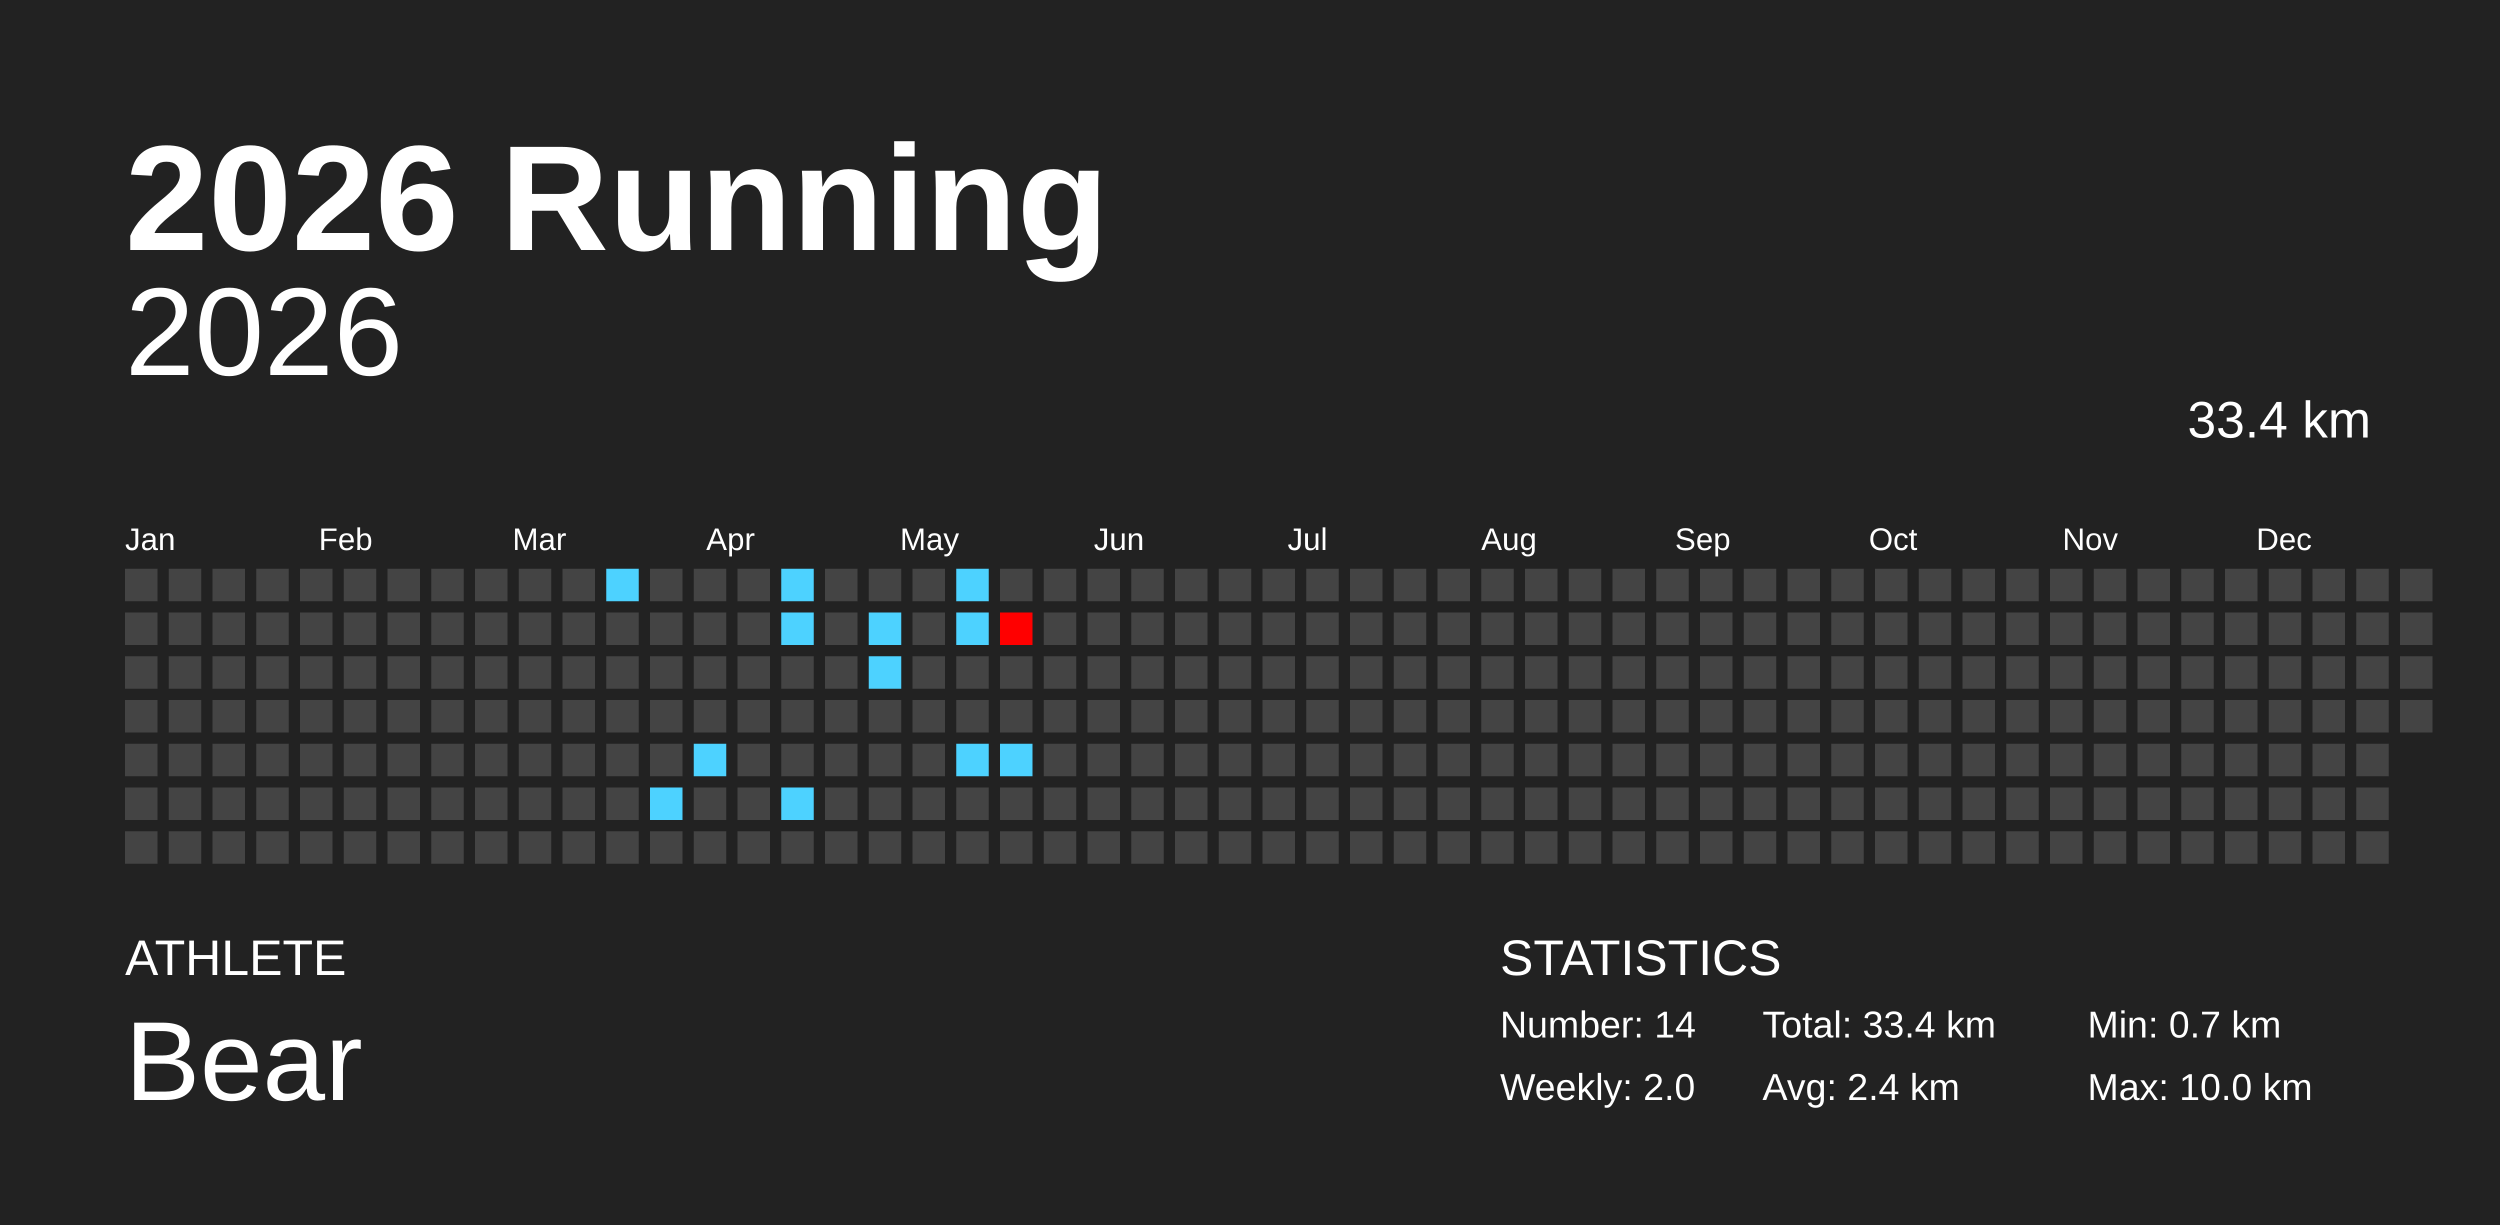
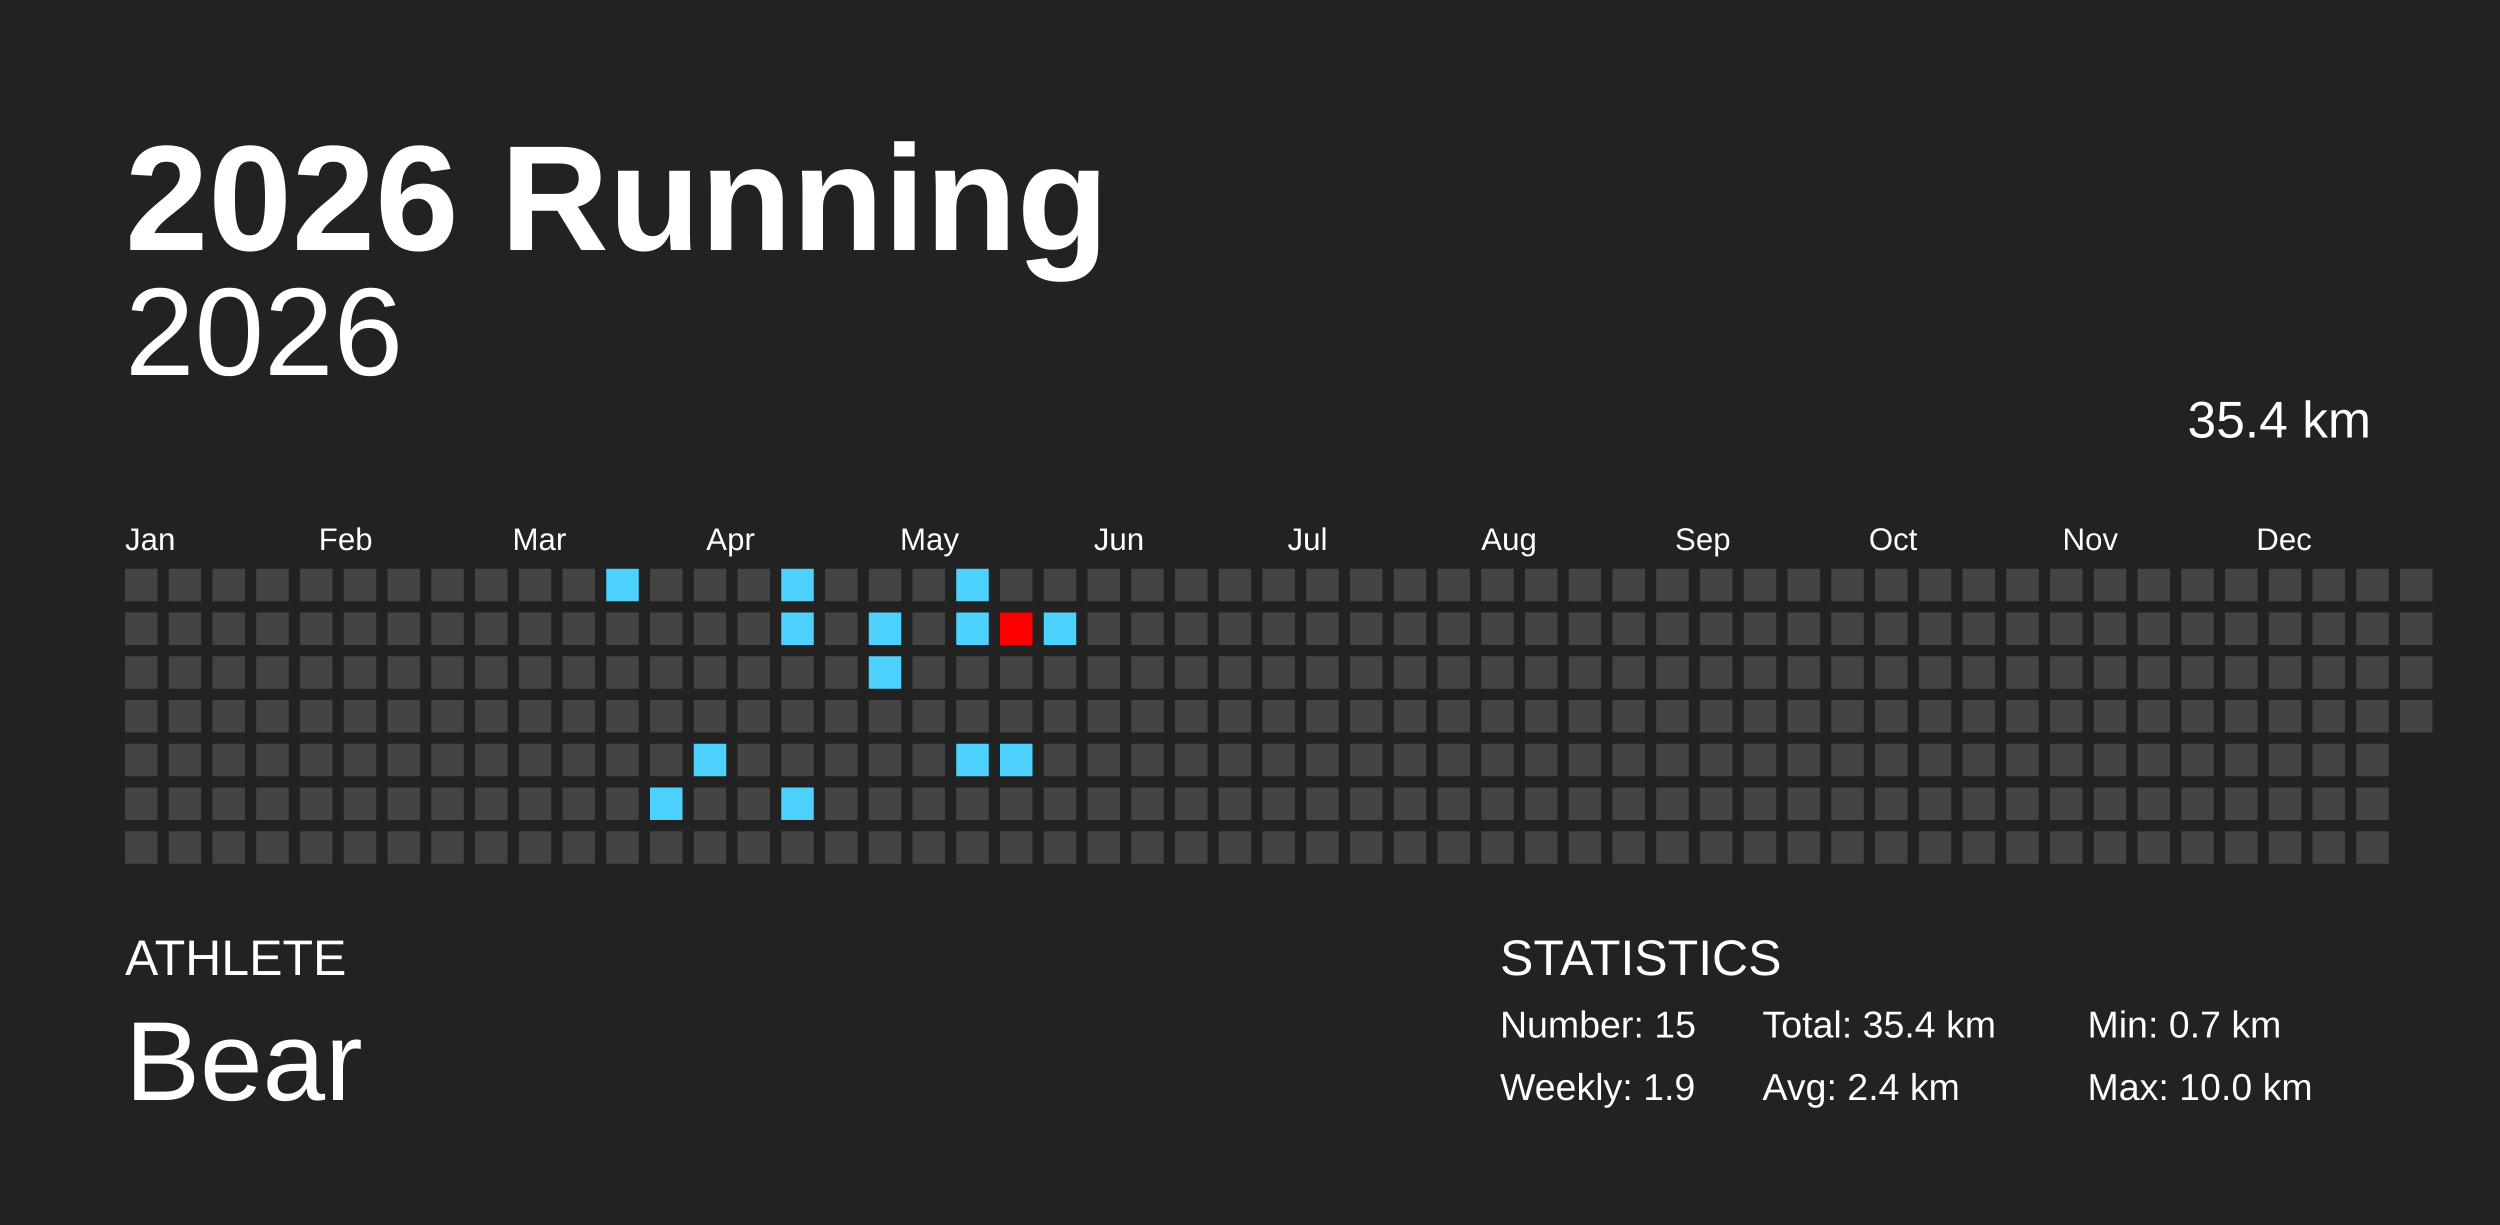
<svg xmlns="http://www.w3.org/2000/svg" baseProfile="full" height="98mm" version="1.1" viewBox="0,0,200,98" width="200mm">
  <defs />
  <rect fill="#222222" height="98" width="200" x="0" y="0" />
  <text fill="#FFFFFF" style="font-size:12px; font-family:Arial; font-weight:bold;" x="10" y="20">2026 Running</text>
  <text fill="#FFFFFF" style="font-size:4px; font-family:Arial" x="10" y="78">ATHLETE</text>
  <text fill="#FFFFFF" style="font-size:9px; font-family:Arial" x="10" y="88">Bear</text>
  <text fill="#FFFFFF" style="font-size:4px; font-family:Arial" x="120" y="78">STATISTICS</text>
-   <text fill="#FFFFFF" style="font-size:3px; font-family:Arial" x="120" y="83">Number: 14</text>
-   <text fill="#FFFFFF" style="font-size:3px; font-family:Arial" x="120" y="88">Weekly: 2.0</text>
-   <text fill="#FFFFFF" style="font-size:3px; font-family:Arial" x="141" y="83">Total: 33.4 km</text>
+   <text fill="#FFFFFF" style="font-size:3px; font-family:Arial" x="120" y="83">Number: 15</text>
+   <text fill="#FFFFFF" style="font-size:3px; font-family:Arial" x="120" y="88">Weekly: 1.9</text>
+   <text fill="#FFFFFF" style="font-size:3px; font-family:Arial" x="141" y="83">Total: 35.4 km</text>
  <text fill="#FFFFFF" style="font-size:3px; font-family:Arial" x="141" y="88">Avg: 2.4 km</text>
  <text fill="#FFFFFF" style="font-size:3px; font-family:Arial" x="167" y="83">Min: 0.7 km</text>
  <text fill="#FFFFFF" style="font-size:3px; font-family:Arial" x="167" y="88">Max: 10.0 km</text>
  <text alignment-baseline="hanging" fill="#FFFFFF" style="font-size:10.0px; font-family:Arial;" x="10" y="30">2026</text>
-   <text alignment-baseline="hanging" fill="#FFFFFF" style="font-size:4.125px; font-family:Arial;" x="175" y="35">33.4 km</text>
+   <text alignment-baseline="hanging" fill="#FFFFFF" style="font-size:4.125px; font-family:Arial;" x="175" y="35">35.4 km</text>
  <text fill="#FFFFFF" style="font-size:2.5px; font-family:Arial" x="10.0" y="44">Jan</text>
  <text fill="#FFFFFF" style="font-size:2.5px; font-family:Arial" x="25.5" y="44">Feb</text>
  <text fill="#FFFFFF" style="font-size:2.5px; font-family:Arial" x="41.0" y="44">Mar</text>
  <text fill="#FFFFFF" style="font-size:2.5px; font-family:Arial" x="56.5" y="44">Apr</text>
  <text fill="#FFFFFF" style="font-size:2.5px; font-family:Arial" x="72.0" y="44">May</text>
  <text fill="#FFFFFF" style="font-size:2.5px; font-family:Arial" x="87.5" y="44">Jun</text>
  <text fill="#FFFFFF" style="font-size:2.5px; font-family:Arial" x="103.0" y="44">Jul</text>
  <text fill="#FFFFFF" style="font-size:2.5px; font-family:Arial" x="118.5" y="44">Aug</text>
  <text fill="#FFFFFF" style="font-size:2.5px; font-family:Arial" x="134.0" y="44">Sep</text>
  <text fill="#FFFFFF" style="font-size:2.5px; font-family:Arial" x="149.5" y="44">Oct</text>
  <text fill="#FFFFFF" style="font-size:2.5px; font-family:Arial" x="165.0" y="44">Nov</text>
  <text fill="#FFFFFF" style="font-size:2.5px; font-family:Arial" x="180.5" y="44">Dec</text>
  <rect fill="#444444" height="2.6" width="2.6" x="10.0" y="45.5" />
  <rect fill="#444444" height="2.6" width="2.6" x="10.0" y="49.0" />
  <rect fill="#444444" height="2.6" width="2.6" x="10.0" y="52.5" />
  <rect fill="#444444" height="2.6" width="2.6" x="10.0" y="56.0" />
  <rect fill="#444444" height="2.6" width="2.6" x="10.0" y="59.5" />
  <rect fill="#444444" height="2.6" width="2.6" x="10.0" y="63.0" />
  <rect fill="#444444" height="2.6" width="2.6" x="10.0" y="66.5" />
  <rect fill="#444444" height="2.6" width="2.6" x="13.5" y="45.5" />
  <rect fill="#444444" height="2.6" width="2.6" x="13.5" y="49.0" />
  <rect fill="#444444" height="2.6" width="2.6" x="13.5" y="52.5" />
  <rect fill="#444444" height="2.6" width="2.6" x="13.5" y="56.0" />
  <rect fill="#444444" height="2.6" width="2.6" x="13.5" y="59.5" />
  <rect fill="#444444" height="2.6" width="2.6" x="13.5" y="63.0" />
  <rect fill="#444444" height="2.6" width="2.6" x="13.5" y="66.5" />
  <rect fill="#444444" height="2.6" width="2.6" x="17.0" y="45.5" />
  <rect fill="#444444" height="2.6" width="2.6" x="17.0" y="49.0" />
  <rect fill="#444444" height="2.6" width="2.6" x="17.0" y="52.5" />
  <rect fill="#444444" height="2.6" width="2.6" x="17.0" y="56.0" />
  <rect fill="#444444" height="2.6" width="2.6" x="17.0" y="59.5" />
  <rect fill="#444444" height="2.6" width="2.6" x="17.0" y="63.0" />
  <rect fill="#444444" height="2.6" width="2.6" x="17.0" y="66.5" />
  <rect fill="#444444" height="2.6" width="2.6" x="20.5" y="45.5" />
  <rect fill="#444444" height="2.6" width="2.6" x="20.5" y="49.0" />
  <rect fill="#444444" height="2.6" width="2.6" x="20.5" y="52.5" />
  <rect fill="#444444" height="2.6" width="2.6" x="20.5" y="56.0" />
  <rect fill="#444444" height="2.6" width="2.6" x="20.5" y="59.5" />
  <rect fill="#444444" height="2.6" width="2.6" x="20.5" y="63.0" />
  <rect fill="#444444" height="2.6" width="2.6" x="20.5" y="66.5" />
  <rect fill="#444444" height="2.6" width="2.6" x="24.0" y="45.5" />
  <rect fill="#444444" height="2.6" width="2.6" x="24.0" y="49.0" />
  <rect fill="#444444" height="2.6" width="2.6" x="24.0" y="52.5" />
  <rect fill="#444444" height="2.6" width="2.6" x="24.0" y="56.0" />
  <rect fill="#444444" height="2.6" width="2.6" x="24.0" y="59.5" />
  <rect fill="#444444" height="2.6" width="2.6" x="24.0" y="63.0" />
  <rect fill="#444444" height="2.6" width="2.6" x="24.0" y="66.5" />
  <rect fill="#444444" height="2.6" width="2.6" x="27.5" y="45.5" />
  <rect fill="#444444" height="2.6" width="2.6" x="27.5" y="49.0" />
  <rect fill="#444444" height="2.6" width="2.6" x="27.5" y="52.5" />
  <rect fill="#444444" height="2.6" width="2.6" x="27.5" y="56.0" />
  <rect fill="#444444" height="2.6" width="2.6" x="27.5" y="59.5" />
  <rect fill="#444444" height="2.6" width="2.6" x="27.5" y="63.0" />
  <rect fill="#444444" height="2.6" width="2.6" x="27.5" y="66.5" />
  <rect fill="#444444" height="2.6" width="2.6" x="31.0" y="45.5" />
  <rect fill="#444444" height="2.6" width="2.6" x="31.0" y="49.0" />
  <rect fill="#444444" height="2.6" width="2.6" x="31.0" y="52.5" />
  <rect fill="#444444" height="2.6" width="2.6" x="31.0" y="56.0" />
  <rect fill="#444444" height="2.6" width="2.6" x="31.0" y="59.5" />
  <rect fill="#444444" height="2.6" width="2.6" x="31.0" y="63.0" />
  <rect fill="#444444" height="2.6" width="2.6" x="31.0" y="66.5" />
  <rect fill="#444444" height="2.6" width="2.6" x="34.5" y="45.5" />
  <rect fill="#444444" height="2.6" width="2.6" x="34.5" y="49.0" />
  <rect fill="#444444" height="2.6" width="2.6" x="34.5" y="52.5" />
  <rect fill="#444444" height="2.6" width="2.6" x="34.5" y="56.0" />
  <rect fill="#444444" height="2.6" width="2.6" x="34.5" y="59.5" />
  <rect fill="#444444" height="2.6" width="2.6" x="34.5" y="63.0" />
  <rect fill="#444444" height="2.6" width="2.6" x="34.5" y="66.5" />
  <rect fill="#444444" height="2.6" width="2.6" x="38.0" y="45.5" />
  <rect fill="#444444" height="2.6" width="2.6" x="38.0" y="49.0" />
  <rect fill="#444444" height="2.6" width="2.6" x="38.0" y="52.5" />
  <rect fill="#444444" height="2.6" width="2.6" x="38.0" y="56.0" />
  <rect fill="#444444" height="2.6" width="2.6" x="38.0" y="59.5" />
  <rect fill="#444444" height="2.6" width="2.6" x="38.0" y="63.0" />
  <rect fill="#444444" height="2.6" width="2.6" x="38.0" y="66.5" />
  <rect fill="#444444" height="2.6" width="2.6" x="41.5" y="45.5" />
  <rect fill="#444444" height="2.6" width="2.6" x="41.5" y="49.0" />
  <rect fill="#444444" height="2.6" width="2.6" x="41.5" y="52.5" />
  <rect fill="#444444" height="2.6" width="2.6" x="41.5" y="56.0" />
  <rect fill="#444444" height="2.6" width="2.6" x="41.5" y="59.5" />
  <rect fill="#444444" height="2.6" width="2.6" x="41.5" y="63.0" />
  <rect fill="#444444" height="2.6" width="2.6" x="41.5" y="66.5" />
  <rect fill="#444444" height="2.6" width="2.6" x="45.0" y="45.5" />
  <rect fill="#444444" height="2.6" width="2.6" x="45.0" y="49.0" />
  <rect fill="#444444" height="2.6" width="2.6" x="45.0" y="52.5" />
  <rect fill="#444444" height="2.6" width="2.6" x="45.0" y="56.0" />
  <rect fill="#444444" height="2.6" width="2.6" x="45.0" y="59.5" />
  <rect fill="#444444" height="2.6" width="2.6" x="45.0" y="63.0" />
  <rect fill="#444444" height="2.6" width="2.6" x="45.0" y="66.5" />
  <rect fill="#4dd2ff" height="2.6" width="2.6" x="48.5" y="45.5" />
  <rect fill="#444444" height="2.6" width="2.6" x="48.5" y="49.0" />
  <rect fill="#444444" height="2.6" width="2.6" x="48.5" y="52.5" />
  <rect fill="#444444" height="2.6" width="2.6" x="48.5" y="56.0" />
  <rect fill="#444444" height="2.6" width="2.6" x="48.5" y="59.5" />
  <rect fill="#444444" height="2.6" width="2.6" x="48.5" y="63.0" />
  <rect fill="#444444" height="2.6" width="2.6" x="48.5" y="66.5" />
  <rect fill="#444444" height="2.6" width="2.6" x="52.0" y="45.5" />
  <rect fill="#444444" height="2.6" width="2.6" x="52.0" y="49.0" />
  <rect fill="#444444" height="2.6" width="2.6" x="52.0" y="52.5" />
  <rect fill="#444444" height="2.6" width="2.6" x="52.0" y="56.0" />
  <rect fill="#444444" height="2.6" width="2.6" x="52.0" y="59.5" />
  <rect fill="#4dd2ff" height="2.6" width="2.6" x="52.0" y="63.0" />
  <rect fill="#444444" height="2.6" width="2.6" x="52.0" y="66.5" />
  <rect fill="#444444" height="2.6" width="2.6" x="55.5" y="45.5" />
  <rect fill="#444444" height="2.6" width="2.6" x="55.5" y="49.0" />
  <rect fill="#444444" height="2.6" width="2.6" x="55.5" y="52.5" />
  <rect fill="#444444" height="2.6" width="2.6" x="55.5" y="56.0" />
  <rect fill="#4dd2ff" height="2.6" width="2.6" x="55.5" y="59.5" />
  <rect fill="#444444" height="2.6" width="2.6" x="55.5" y="63.0" />
  <rect fill="#444444" height="2.6" width="2.6" x="55.5" y="66.5" />
  <rect fill="#444444" height="2.6" width="2.6" x="59.0" y="45.5" />
  <rect fill="#444444" height="2.6" width="2.6" x="59.0" y="49.0" />
  <rect fill="#444444" height="2.6" width="2.6" x="59.0" y="52.5" />
  <rect fill="#444444" height="2.6" width="2.6" x="59.0" y="56.0" />
  <rect fill="#444444" height="2.6" width="2.6" x="59.0" y="59.5" />
  <rect fill="#444444" height="2.6" width="2.6" x="59.0" y="63.0" />
  <rect fill="#444444" height="2.6" width="2.6" x="59.0" y="66.5" />
  <rect fill="#4dd2ff" height="2.6" width="2.6" x="62.5" y="45.5" />
  <rect fill="#4dd2ff" height="2.6" width="2.6" x="62.5" y="49.0" />
  <rect fill="#444444" height="2.6" width="2.6" x="62.5" y="52.5" />
  <rect fill="#444444" height="2.6" width="2.6" x="62.5" y="56.0" />
  <rect fill="#444444" height="2.6" width="2.6" x="62.5" y="59.5" />
  <rect fill="#4dd2ff" height="2.6" width="2.6" x="62.5" y="63.0" />
  <rect fill="#444444" height="2.6" width="2.6" x="62.5" y="66.5" />
  <rect fill="#444444" height="2.6" width="2.6" x="66.0" y="45.5" />
  <rect fill="#444444" height="2.6" width="2.6" x="66.0" y="49.0" />
  <rect fill="#444444" height="2.6" width="2.6" x="66.0" y="52.5" />
  <rect fill="#444444" height="2.6" width="2.6" x="66.0" y="56.0" />
  <rect fill="#444444" height="2.6" width="2.6" x="66.0" y="59.5" />
  <rect fill="#444444" height="2.6" width="2.6" x="66.0" y="63.0" />
  <rect fill="#444444" height="2.6" width="2.6" x="66.0" y="66.5" />
  <rect fill="#444444" height="2.6" width="2.6" x="69.5" y="45.5" />
  <rect fill="#4dd2ff" height="2.6" width="2.6" x="69.5" y="49.0" />
  <rect fill="#4dd2ff" height="2.6" width="2.6" x="69.5" y="52.5" />
  <rect fill="#444444" height="2.6" width="2.6" x="69.5" y="56.0" />
  <rect fill="#444444" height="2.6" width="2.6" x="69.5" y="59.5" />
  <rect fill="#444444" height="2.6" width="2.6" x="69.5" y="63.0" />
  <rect fill="#444444" height="2.6" width="2.6" x="69.5" y="66.5" />
  <rect fill="#444444" height="2.6" width="2.6" x="73.0" y="45.5" />
  <rect fill="#444444" height="2.6" width="2.6" x="73.0" y="49.0" />
  <rect fill="#444444" height="2.6" width="2.6" x="73.0" y="52.5" />
  <rect fill="#444444" height="2.6" width="2.6" x="73.0" y="56.0" />
  <rect fill="#444444" height="2.6" width="2.6" x="73.0" y="59.5" />
  <rect fill="#444444" height="2.6" width="2.6" x="73.0" y="63.0" />
  <rect fill="#444444" height="2.6" width="2.6" x="73.0" y="66.5" />
  <rect fill="#4dd2ff" height="2.6" width="2.6" x="76.5" y="45.5" />
  <rect fill="#4dd2ff" height="2.6" width="2.6" x="76.5" y="49.0" />
  <rect fill="#444444" height="2.6" width="2.6" x="76.5" y="52.5" />
  <rect fill="#444444" height="2.6" width="2.6" x="76.5" y="56.0" />
  <rect fill="#4dd2ff" height="2.6" width="2.6" x="76.5" y="59.5" />
  <rect fill="#444444" height="2.6" width="2.6" x="76.5" y="63.0" />
  <rect fill="#444444" height="2.6" width="2.6" x="76.5" y="66.5" />
  <rect fill="#444444" height="2.6" width="2.6" x="80.0" y="45.5" />
  <rect fill="#ff0000" height="2.6" width="2.6" x="80.0" y="49.0" />
  <rect fill="#444444" height="2.6" width="2.6" x="80.0" y="52.5" />
  <rect fill="#444444" height="2.6" width="2.6" x="80.0" y="56.0" />
  <rect fill="#4dd2ff" height="2.6" width="2.6" x="80.0" y="59.5" />
  <rect fill="#444444" height="2.6" width="2.6" x="80.0" y="63.0" />
  <rect fill="#444444" height="2.6" width="2.6" x="80.0" y="66.5" />
  <rect fill="#444444" height="2.6" width="2.6" x="83.5" y="45.5" />
-   <rect fill="#444444" height="2.6" width="2.6" x="83.5" y="49.0" />
+   <rect fill="#4dd2ff" height="2.6" width="2.6" x="83.5" y="49.0" />
  <rect fill="#444444" height="2.6" width="2.6" x="83.5" y="52.5" />
  <rect fill="#444444" height="2.6" width="2.6" x="83.5" y="56.0" />
  <rect fill="#444444" height="2.6" width="2.6" x="83.5" y="59.5" />
  <rect fill="#444444" height="2.6" width="2.6" x="83.5" y="63.0" />
  <rect fill="#444444" height="2.6" width="2.6" x="83.5" y="66.5" />
  <rect fill="#444444" height="2.6" width="2.6" x="87.0" y="45.5" />
  <rect fill="#444444" height="2.6" width="2.6" x="87.0" y="49.0" />
  <rect fill="#444444" height="2.6" width="2.6" x="87.0" y="52.5" />
  <rect fill="#444444" height="2.6" width="2.6" x="87.0" y="56.0" />
  <rect fill="#444444" height="2.6" width="2.6" x="87.0" y="59.5" />
  <rect fill="#444444" height="2.6" width="2.6" x="87.0" y="63.0" />
  <rect fill="#444444" height="2.6" width="2.6" x="87.0" y="66.5" />
  <rect fill="#444444" height="2.6" width="2.6" x="90.5" y="45.5" />
  <rect fill="#444444" height="2.6" width="2.6" x="90.5" y="49.0" />
  <rect fill="#444444" height="2.6" width="2.6" x="90.5" y="52.5" />
  <rect fill="#444444" height="2.6" width="2.6" x="90.5" y="56.0" />
  <rect fill="#444444" height="2.6" width="2.6" x="90.5" y="59.5" />
  <rect fill="#444444" height="2.6" width="2.6" x="90.5" y="63.0" />
  <rect fill="#444444" height="2.6" width="2.6" x="90.5" y="66.5" />
  <rect fill="#444444" height="2.6" width="2.6" x="94.0" y="45.5" />
  <rect fill="#444444" height="2.6" width="2.6" x="94.0" y="49.0" />
  <rect fill="#444444" height="2.6" width="2.6" x="94.0" y="52.5" />
  <rect fill="#444444" height="2.6" width="2.6" x="94.0" y="56.0" />
  <rect fill="#444444" height="2.6" width="2.6" x="94.0" y="59.5" />
  <rect fill="#444444" height="2.6" width="2.6" x="94.0" y="63.0" />
  <rect fill="#444444" height="2.6" width="2.6" x="94.0" y="66.5" />
  <rect fill="#444444" height="2.6" width="2.6" x="97.5" y="45.5" />
  <rect fill="#444444" height="2.6" width="2.6" x="97.5" y="49.0" />
  <rect fill="#444444" height="2.6" width="2.6" x="97.5" y="52.5" />
  <rect fill="#444444" height="2.6" width="2.6" x="97.5" y="56.0" />
  <rect fill="#444444" height="2.6" width="2.6" x="97.5" y="59.5" />
  <rect fill="#444444" height="2.6" width="2.6" x="97.5" y="63.0" />
  <rect fill="#444444" height="2.6" width="2.6" x="97.5" y="66.5" />
  <rect fill="#444444" height="2.6" width="2.6" x="101.0" y="45.5" />
  <rect fill="#444444" height="2.6" width="2.6" x="101.0" y="49.0" />
  <rect fill="#444444" height="2.6" width="2.6" x="101.0" y="52.5" />
  <rect fill="#444444" height="2.6" width="2.6" x="101.0" y="56.0" />
  <rect fill="#444444" height="2.6" width="2.6" x="101.0" y="59.5" />
  <rect fill="#444444" height="2.6" width="2.6" x="101.0" y="63.0" />
  <rect fill="#444444" height="2.6" width="2.6" x="101.0" y="66.5" />
  <rect fill="#444444" height="2.6" width="2.6" x="104.5" y="45.5" />
  <rect fill="#444444" height="2.6" width="2.6" x="104.5" y="49.0" />
  <rect fill="#444444" height="2.6" width="2.6" x="104.5" y="52.5" />
  <rect fill="#444444" height="2.6" width="2.6" x="104.5" y="56.0" />
  <rect fill="#444444" height="2.6" width="2.6" x="104.5" y="59.5" />
  <rect fill="#444444" height="2.6" width="2.6" x="104.5" y="63.0" />
  <rect fill="#444444" height="2.6" width="2.6" x="104.5" y="66.5" />
  <rect fill="#444444" height="2.6" width="2.6" x="108.0" y="45.5" />
  <rect fill="#444444" height="2.6" width="2.6" x="108.0" y="49.0" />
  <rect fill="#444444" height="2.6" width="2.6" x="108.0" y="52.5" />
  <rect fill="#444444" height="2.6" width="2.6" x="108.0" y="56.0" />
  <rect fill="#444444" height="2.6" width="2.6" x="108.0" y="59.5" />
  <rect fill="#444444" height="2.6" width="2.6" x="108.0" y="63.0" />
  <rect fill="#444444" height="2.6" width="2.6" x="108.0" y="66.5" />
  <rect fill="#444444" height="2.6" width="2.6" x="111.5" y="45.5" />
  <rect fill="#444444" height="2.6" width="2.6" x="111.5" y="49.0" />
  <rect fill="#444444" height="2.6" width="2.6" x="111.5" y="52.5" />
  <rect fill="#444444" height="2.6" width="2.6" x="111.5" y="56.0" />
  <rect fill="#444444" height="2.6" width="2.6" x="111.5" y="59.5" />
  <rect fill="#444444" height="2.6" width="2.6" x="111.5" y="63.0" />
  <rect fill="#444444" height="2.6" width="2.6" x="111.5" y="66.5" />
  <rect fill="#444444" height="2.6" width="2.6" x="115.0" y="45.5" />
  <rect fill="#444444" height="2.6" width="2.6" x="115.0" y="49.0" />
  <rect fill="#444444" height="2.6" width="2.6" x="115.0" y="52.5" />
  <rect fill="#444444" height="2.6" width="2.6" x="115.0" y="56.0" />
  <rect fill="#444444" height="2.6" width="2.6" x="115.0" y="59.5" />
  <rect fill="#444444" height="2.6" width="2.6" x="115.0" y="63.0" />
  <rect fill="#444444" height="2.6" width="2.6" x="115.0" y="66.5" />
  <rect fill="#444444" height="2.6" width="2.6" x="118.5" y="45.5" />
  <rect fill="#444444" height="2.6" width="2.6" x="118.5" y="49.0" />
  <rect fill="#444444" height="2.6" width="2.6" x="118.5" y="52.5" />
  <rect fill="#444444" height="2.6" width="2.6" x="118.5" y="56.0" />
  <rect fill="#444444" height="2.6" width="2.6" x="118.5" y="59.5" />
  <rect fill="#444444" height="2.6" width="2.6" x="118.5" y="63.0" />
  <rect fill="#444444" height="2.6" width="2.6" x="118.5" y="66.5" />
  <rect fill="#444444" height="2.6" width="2.6" x="122.0" y="45.5" />
  <rect fill="#444444" height="2.6" width="2.6" x="122.0" y="49.0" />
  <rect fill="#444444" height="2.6" width="2.6" x="122.0" y="52.5" />
  <rect fill="#444444" height="2.6" width="2.6" x="122.0" y="56.0" />
  <rect fill="#444444" height="2.6" width="2.6" x="122.0" y="59.5" />
  <rect fill="#444444" height="2.6" width="2.6" x="122.0" y="63.0" />
  <rect fill="#444444" height="2.6" width="2.6" x="122.0" y="66.5" />
  <rect fill="#444444" height="2.6" width="2.6" x="125.5" y="45.5" />
  <rect fill="#444444" height="2.6" width="2.6" x="125.5" y="49.0" />
  <rect fill="#444444" height="2.6" width="2.6" x="125.5" y="52.5" />
  <rect fill="#444444" height="2.6" width="2.6" x="125.5" y="56.0" />
  <rect fill="#444444" height="2.6" width="2.6" x="125.5" y="59.5" />
  <rect fill="#444444" height="2.6" width="2.6" x="125.5" y="63.0" />
  <rect fill="#444444" height="2.6" width="2.6" x="125.5" y="66.5" />
  <rect fill="#444444" height="2.6" width="2.6" x="129.0" y="45.5" />
  <rect fill="#444444" height="2.6" width="2.6" x="129.0" y="49.0" />
  <rect fill="#444444" height="2.6" width="2.6" x="129.0" y="52.5" />
  <rect fill="#444444" height="2.6" width="2.6" x="129.0" y="56.0" />
  <rect fill="#444444" height="2.6" width="2.6" x="129.0" y="59.5" />
  <rect fill="#444444" height="2.6" width="2.6" x="129.0" y="63.0" />
  <rect fill="#444444" height="2.6" width="2.6" x="129.0" y="66.5" />
  <rect fill="#444444" height="2.6" width="2.6" x="132.5" y="45.5" />
  <rect fill="#444444" height="2.6" width="2.6" x="132.5" y="49.0" />
  <rect fill="#444444" height="2.6" width="2.6" x="132.5" y="52.5" />
  <rect fill="#444444" height="2.6" width="2.6" x="132.5" y="56.0" />
  <rect fill="#444444" height="2.6" width="2.6" x="132.5" y="59.5" />
  <rect fill="#444444" height="2.6" width="2.6" x="132.5" y="63.0" />
  <rect fill="#444444" height="2.6" width="2.6" x="132.5" y="66.5" />
  <rect fill="#444444" height="2.6" width="2.6" x="136.0" y="45.5" />
  <rect fill="#444444" height="2.6" width="2.6" x="136.0" y="49.0" />
  <rect fill="#444444" height="2.6" width="2.6" x="136.0" y="52.5" />
  <rect fill="#444444" height="2.6" width="2.6" x="136.0" y="56.0" />
  <rect fill="#444444" height="2.6" width="2.6" x="136.0" y="59.5" />
  <rect fill="#444444" height="2.6" width="2.6" x="136.0" y="63.0" />
  <rect fill="#444444" height="2.6" width="2.6" x="136.0" y="66.5" />
  <rect fill="#444444" height="2.6" width="2.6" x="139.5" y="45.5" />
  <rect fill="#444444" height="2.6" width="2.6" x="139.5" y="49.0" />
  <rect fill="#444444" height="2.6" width="2.6" x="139.5" y="52.5" />
  <rect fill="#444444" height="2.6" width="2.6" x="139.5" y="56.0" />
  <rect fill="#444444" height="2.6" width="2.6" x="139.5" y="59.5" />
  <rect fill="#444444" height="2.6" width="2.6" x="139.5" y="63.0" />
  <rect fill="#444444" height="2.6" width="2.6" x="139.5" y="66.5" />
  <rect fill="#444444" height="2.6" width="2.6" x="143.0" y="45.5" />
  <rect fill="#444444" height="2.6" width="2.6" x="143.0" y="49.0" />
  <rect fill="#444444" height="2.6" width="2.6" x="143.0" y="52.5" />
  <rect fill="#444444" height="2.6" width="2.6" x="143.0" y="56.0" />
  <rect fill="#444444" height="2.6" width="2.6" x="143.0" y="59.5" />
  <rect fill="#444444" height="2.6" width="2.6" x="143.0" y="63.0" />
  <rect fill="#444444" height="2.6" width="2.6" x="143.0" y="66.5" />
  <rect fill="#444444" height="2.6" width="2.6" x="146.5" y="45.5" />
  <rect fill="#444444" height="2.6" width="2.6" x="146.5" y="49.0" />
  <rect fill="#444444" height="2.6" width="2.6" x="146.5" y="52.5" />
  <rect fill="#444444" height="2.6" width="2.6" x="146.5" y="56.0" />
  <rect fill="#444444" height="2.6" width="2.6" x="146.5" y="59.5" />
  <rect fill="#444444" height="2.6" width="2.6" x="146.5" y="63.0" />
  <rect fill="#444444" height="2.6" width="2.6" x="146.5" y="66.5" />
  <rect fill="#444444" height="2.6" width="2.6" x="150.0" y="45.5" />
  <rect fill="#444444" height="2.6" width="2.6" x="150.0" y="49.0" />
  <rect fill="#444444" height="2.6" width="2.6" x="150.0" y="52.5" />
  <rect fill="#444444" height="2.6" width="2.6" x="150.0" y="56.0" />
  <rect fill="#444444" height="2.6" width="2.6" x="150.0" y="59.5" />
  <rect fill="#444444" height="2.6" width="2.6" x="150.0" y="63.0" />
  <rect fill="#444444" height="2.6" width="2.6" x="150.0" y="66.5" />
  <rect fill="#444444" height="2.6" width="2.6" x="153.5" y="45.5" />
  <rect fill="#444444" height="2.6" width="2.6" x="153.5" y="49.0" />
  <rect fill="#444444" height="2.6" width="2.6" x="153.5" y="52.5" />
  <rect fill="#444444" height="2.6" width="2.6" x="153.5" y="56.0" />
  <rect fill="#444444" height="2.6" width="2.6" x="153.5" y="59.5" />
  <rect fill="#444444" height="2.6" width="2.6" x="153.5" y="63.0" />
  <rect fill="#444444" height="2.6" width="2.6" x="153.5" y="66.5" />
  <rect fill="#444444" height="2.6" width="2.6" x="157.0" y="45.5" />
  <rect fill="#444444" height="2.6" width="2.6" x="157.0" y="49.0" />
  <rect fill="#444444" height="2.6" width="2.6" x="157.0" y="52.5" />
  <rect fill="#444444" height="2.6" width="2.6" x="157.0" y="56.0" />
  <rect fill="#444444" height="2.6" width="2.6" x="157.0" y="59.5" />
  <rect fill="#444444" height="2.6" width="2.6" x="157.0" y="63.0" />
  <rect fill="#444444" height="2.6" width="2.6" x="157.0" y="66.5" />
  <rect fill="#444444" height="2.6" width="2.6" x="160.5" y="45.5" />
  <rect fill="#444444" height="2.6" width="2.6" x="160.5" y="49.0" />
  <rect fill="#444444" height="2.6" width="2.6" x="160.5" y="52.5" />
  <rect fill="#444444" height="2.6" width="2.6" x="160.5" y="56.0" />
  <rect fill="#444444" height="2.6" width="2.6" x="160.5" y="59.5" />
  <rect fill="#444444" height="2.6" width="2.6" x="160.5" y="63.0" />
  <rect fill="#444444" height="2.6" width="2.6" x="160.5" y="66.5" />
  <rect fill="#444444" height="2.6" width="2.6" x="164.0" y="45.5" />
  <rect fill="#444444" height="2.6" width="2.6" x="164.0" y="49.0" />
  <rect fill="#444444" height="2.6" width="2.6" x="164.0" y="52.5" />
  <rect fill="#444444" height="2.6" width="2.6" x="164.0" y="56.0" />
  <rect fill="#444444" height="2.6" width="2.6" x="164.0" y="59.5" />
  <rect fill="#444444" height="2.6" width="2.6" x="164.0" y="63.0" />
  <rect fill="#444444" height="2.6" width="2.6" x="164.0" y="66.5" />
  <rect fill="#444444" height="2.6" width="2.6" x="167.5" y="45.5" />
  <rect fill="#444444" height="2.6" width="2.6" x="167.5" y="49.0" />
  <rect fill="#444444" height="2.6" width="2.6" x="167.5" y="52.5" />
  <rect fill="#444444" height="2.6" width="2.6" x="167.5" y="56.0" />
  <rect fill="#444444" height="2.6" width="2.6" x="167.5" y="59.5" />
  <rect fill="#444444" height="2.6" width="2.6" x="167.5" y="63.0" />
  <rect fill="#444444" height="2.6" width="2.6" x="167.5" y="66.5" />
  <rect fill="#444444" height="2.6" width="2.6" x="171.0" y="45.5" />
  <rect fill="#444444" height="2.6" width="2.6" x="171.0" y="49.0" />
  <rect fill="#444444" height="2.6" width="2.6" x="171.0" y="52.5" />
  <rect fill="#444444" height="2.6" width="2.6" x="171.0" y="56.0" />
  <rect fill="#444444" height="2.6" width="2.6" x="171.0" y="59.5" />
  <rect fill="#444444" height="2.6" width="2.6" x="171.0" y="63.0" />
  <rect fill="#444444" height="2.6" width="2.6" x="171.0" y="66.5" />
  <rect fill="#444444" height="2.6" width="2.6" x="174.5" y="45.5" />
  <rect fill="#444444" height="2.6" width="2.6" x="174.5" y="49.0" />
  <rect fill="#444444" height="2.6" width="2.6" x="174.5" y="52.5" />
  <rect fill="#444444" height="2.6" width="2.6" x="174.5" y="56.0" />
  <rect fill="#444444" height="2.6" width="2.6" x="174.5" y="59.5" />
  <rect fill="#444444" height="2.6" width="2.6" x="174.5" y="63.0" />
  <rect fill="#444444" height="2.6" width="2.6" x="174.5" y="66.5" />
  <rect fill="#444444" height="2.6" width="2.6" x="178.0" y="45.5" />
  <rect fill="#444444" height="2.6" width="2.6" x="178.0" y="49.0" />
  <rect fill="#444444" height="2.6" width="2.6" x="178.0" y="52.5" />
  <rect fill="#444444" height="2.6" width="2.6" x="178.0" y="56.0" />
  <rect fill="#444444" height="2.6" width="2.6" x="178.0" y="59.5" />
  <rect fill="#444444" height="2.6" width="2.6" x="178.0" y="63.0" />
  <rect fill="#444444" height="2.6" width="2.6" x="178.0" y="66.5" />
  <rect fill="#444444" height="2.6" width="2.6" x="181.5" y="45.5" />
  <rect fill="#444444" height="2.6" width="2.6" x="181.5" y="49.0" />
  <rect fill="#444444" height="2.6" width="2.6" x="181.5" y="52.5" />
  <rect fill="#444444" height="2.6" width="2.6" x="181.5" y="56.0" />
  <rect fill="#444444" height="2.6" width="2.6" x="181.5" y="59.5" />
  <rect fill="#444444" height="2.6" width="2.6" x="181.5" y="63.0" />
  <rect fill="#444444" height="2.6" width="2.6" x="181.5" y="66.5" />
  <rect fill="#444444" height="2.6" width="2.6" x="185.0" y="45.5" />
  <rect fill="#444444" height="2.6" width="2.6" x="185.0" y="49.0" />
  <rect fill="#444444" height="2.6" width="2.6" x="185.0" y="52.5" />
  <rect fill="#444444" height="2.6" width="2.6" x="185.0" y="56.0" />
  <rect fill="#444444" height="2.6" width="2.6" x="185.0" y="59.5" />
  <rect fill="#444444" height="2.6" width="2.6" x="185.0" y="63.0" />
  <rect fill="#444444" height="2.6" width="2.6" x="185.0" y="66.5" />
  <rect fill="#444444" height="2.6" width="2.6" x="188.5" y="45.5" />
  <rect fill="#444444" height="2.6" width="2.6" x="188.5" y="49.0" />
  <rect fill="#444444" height="2.6" width="2.6" x="188.5" y="52.5" />
  <rect fill="#444444" height="2.6" width="2.6" x="188.5" y="56.0" />
  <rect fill="#444444" height="2.6" width="2.6" x="188.5" y="59.5" />
  <rect fill="#444444" height="2.6" width="2.6" x="188.5" y="63.0" />
  <rect fill="#444444" height="2.6" width="2.6" x="188.5" y="66.5" />
  <rect fill="#444444" height="2.6" width="2.6" x="192.0" y="45.5" />
  <rect fill="#444444" height="2.6" width="2.6" x="192.0" y="49.0" />
  <rect fill="#444444" height="2.6" width="2.6" x="192.0" y="52.5" />
  <rect fill="#444444" height="2.6" width="2.6" x="192.0" y="56.0" />
</svg>
